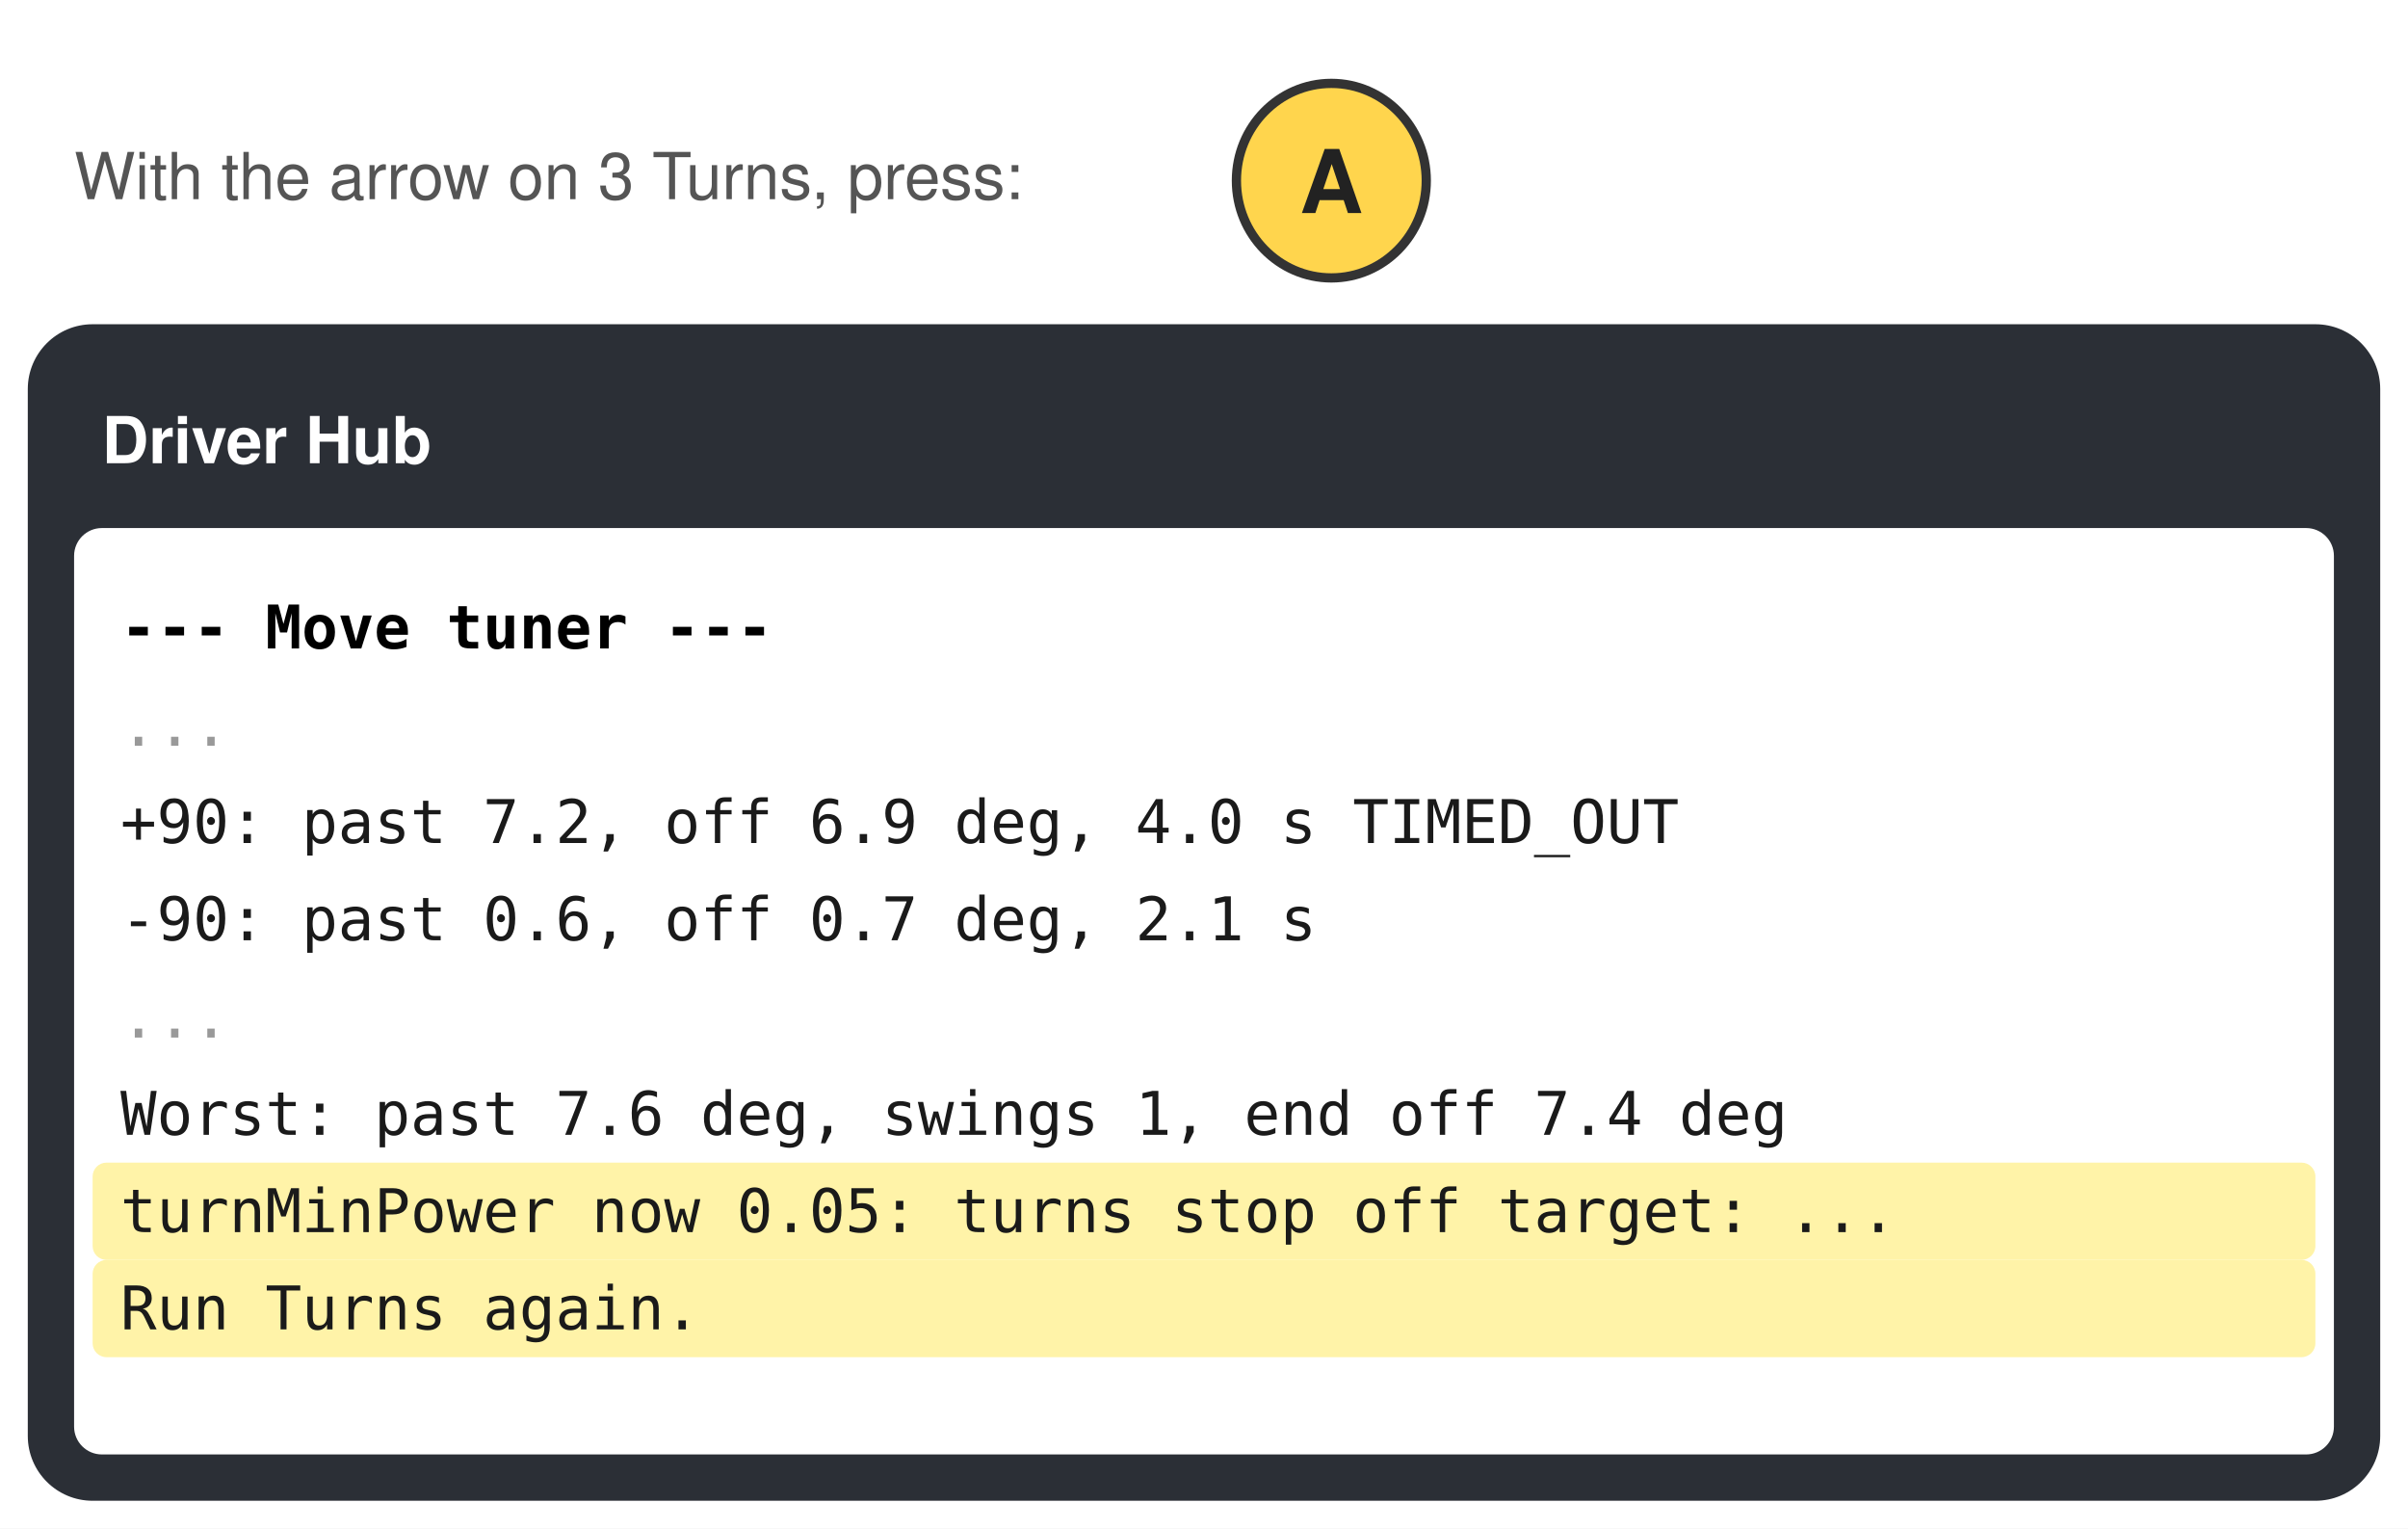
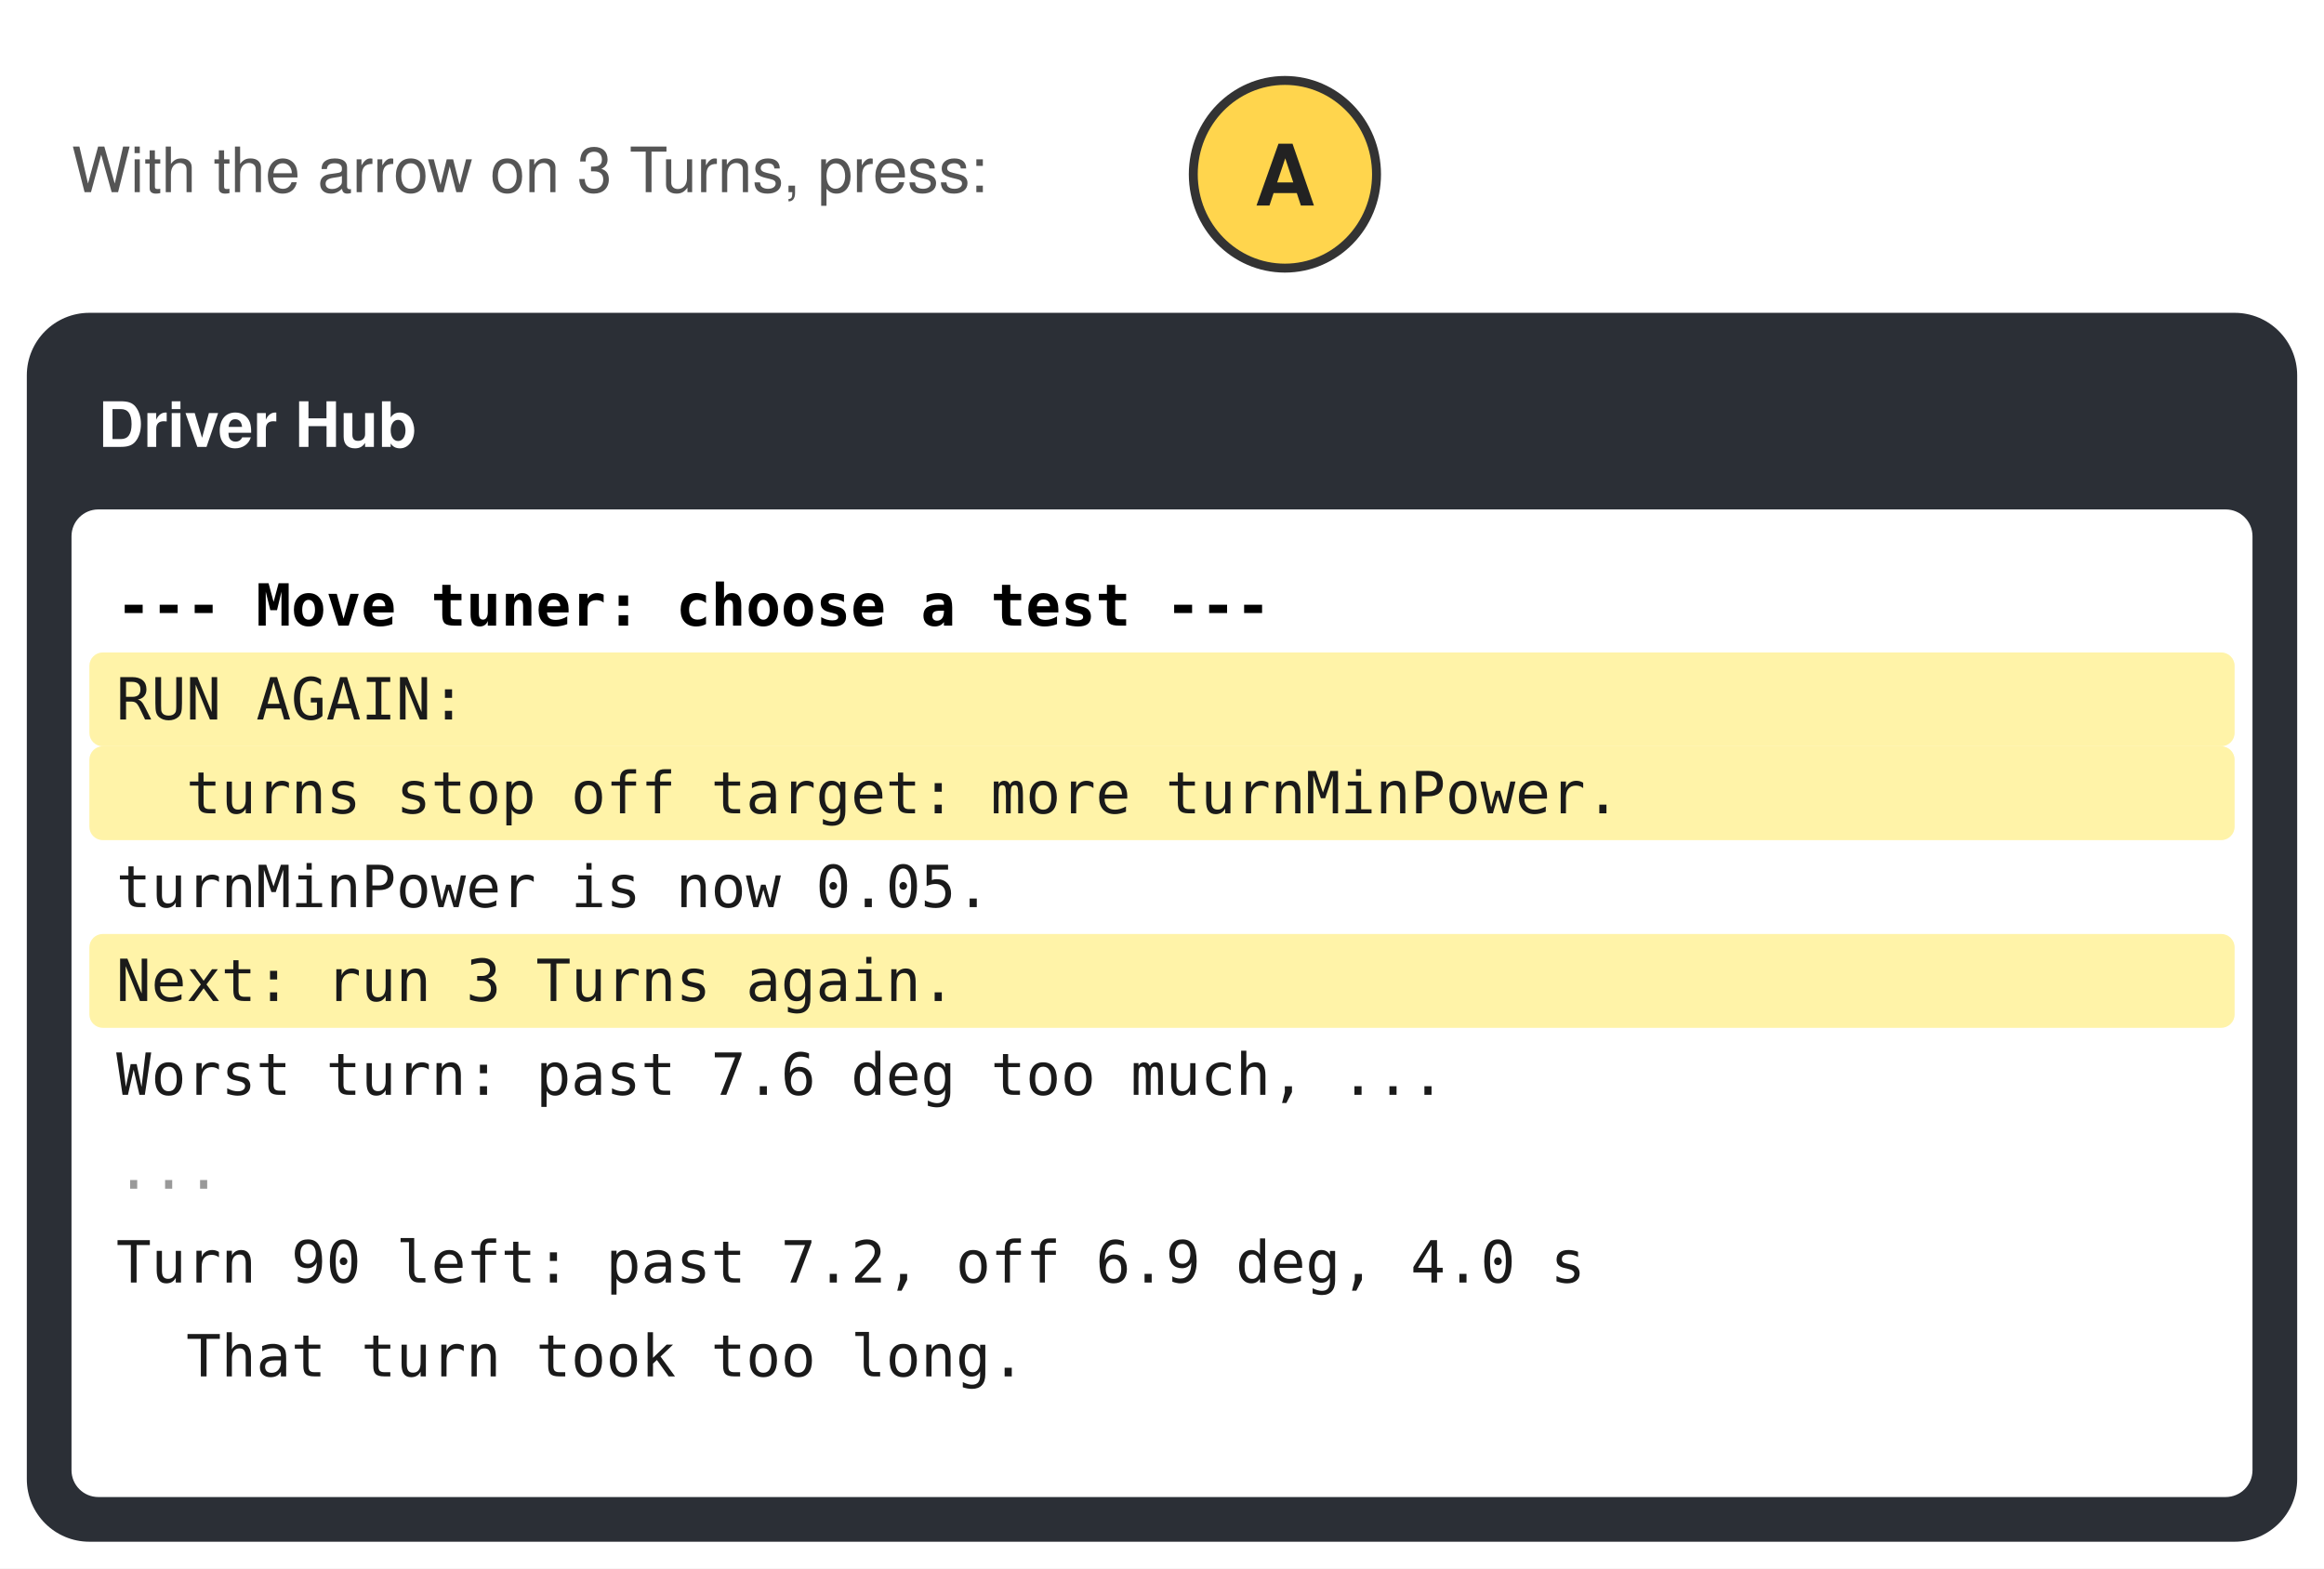
- <svg xmlns="http://www.w3.org/2000/svg" viewBox="0 0 520 330" width="520" height="330" font-family="Helvetica, Arial, sans-serif" font-size="15">
-   <rect width="520" height="330" fill="#ffffff" />
+ <svg xmlns="http://www.w3.org/2000/svg" viewBox="0 0 520 351" width="520" height="351" font-family="Helvetica, Arial, sans-serif" font-size="15">
+   <rect width="520" height="351" fill="#ffffff" />
  <text x="16" y="43" font-size="14" fill="#555">With the arrow on 3 Turns, press:</text>
  <rect x="267" y="18" width="41" height="42" rx="21" fill="#ffd54d" stroke="#333" stroke-width="2" />
  <text x="287.5" y="46" text-anchor="middle" font-size="19" font-weight="bold" fill="#222">A</text>
-   <rect x="6" y="70" width="508" height="254" rx="14" fill="#2b2f36" />
+   <rect x="6" y="70" width="508" height="275" rx="14" fill="#2b2f36" />
  <text x="22" y="100" fill="#ffffff" font-size="14" font-weight="bold">Driver Hub</text>
-   <rect x="16" y="114" width="488" height="200" rx="6" fill="#ffffff" />
-   <text x="26" y="140" font-family="Menlo, Consolas, monospace" font-size="13" font-weight="bold" xml:space="preserve">--- Move tuner ---</text>
-   <text x="26" y="161" font-family="Menlo, Consolas, monospace" font-size="13" fill="#999" xml:space="preserve">...</text>
-   <text x="26" y="182" font-family="Menlo, Consolas, monospace" font-size="13" fill="#1a1a1a" xml:space="preserve">+90: past 7.2, off 6.9 deg, 4.0 s TIMED_OUT</text>
-   <text x="26" y="203" font-family="Menlo, Consolas, monospace" font-size="13" fill="#1a1a1a" xml:space="preserve">-90: past 0.6, off 0.7 deg, 2.1 s</text>
-   <text x="26" y="224" font-family="Menlo, Consolas, monospace" font-size="13" fill="#999" xml:space="preserve">...</text>
-   <text x="26" y="245" font-family="Menlo, Consolas, monospace" font-size="13" fill="#1a1a1a" xml:space="preserve">Worst: past 7.6 deg, swings 1, end off 7.4 deg</text>
-   <rect x="20" y="251" width="480" height="21" rx="3" fill="#fff3a8" />
-   <text x="26" y="266" font-family="Menlo, Consolas, monospace" font-size="13" fill="#1a1a1a" xml:space="preserve">turnMinPower now 0.05: turns stop off target: ...</text>
-   <rect x="20" y="272" width="480" height="21" rx="3" fill="#fff3a8" />
-   <text x="26" y="287" font-family="Menlo, Consolas, monospace" font-size="13" fill="#1a1a1a" xml:space="preserve">Run Turns again.</text>
+   <rect x="16" y="114" width="488" height="221" rx="6" fill="#ffffff" />
+   <text x="26" y="140" font-family="Menlo, Consolas, monospace" font-size="13" font-weight="bold" xml:space="preserve">--- Move tuner: choose a test ---</text>
+   <rect x="20" y="146" width="480" height="21" rx="3" fill="#fff3a8" />
+   <text x="26" y="161" font-family="Menlo, Consolas, monospace" font-size="13" fill="#1a1a1a" xml:space="preserve">RUN AGAIN:</text>
+   <rect x="20" y="167" width="480" height="21" rx="3" fill="#fff3a8" />
+   <text x="26" y="182" font-family="Menlo, Consolas, monospace" font-size="13" fill="#1a1a1a" xml:space="preserve">  turns stop off target: more turnMinPower.</text>
+   <text x="26" y="203" font-family="Menlo, Consolas, monospace" font-size="13" fill="#1a1a1a" xml:space="preserve">turnMinPower is now 0.05.</text>
+   <rect x="20" y="209" width="480" height="21" rx="3" fill="#fff3a8" />
+   <text x="26" y="224" font-family="Menlo, Consolas, monospace" font-size="13" fill="#1a1a1a" xml:space="preserve">Next: run 3 Turns again.</text>
+   <text x="26" y="245" font-family="Menlo, Consolas, monospace" font-size="13" fill="#1a1a1a" xml:space="preserve">Worst turn: past 7.6 deg too much, ...</text>
+   <text x="26" y="266" font-family="Menlo, Consolas, monospace" font-size="13" fill="#999" xml:space="preserve">...</text>
+   <text x="26" y="287" font-family="Menlo, Consolas, monospace" font-size="13" fill="#1a1a1a" xml:space="preserve">Turn 90 left: past 7.2, off 6.9 deg, 4.0 s</text>
+   <text x="26" y="308" font-family="Menlo, Consolas, monospace" font-size="13" fill="#1a1a1a" xml:space="preserve">  That turn took too long.</text>
</svg>
